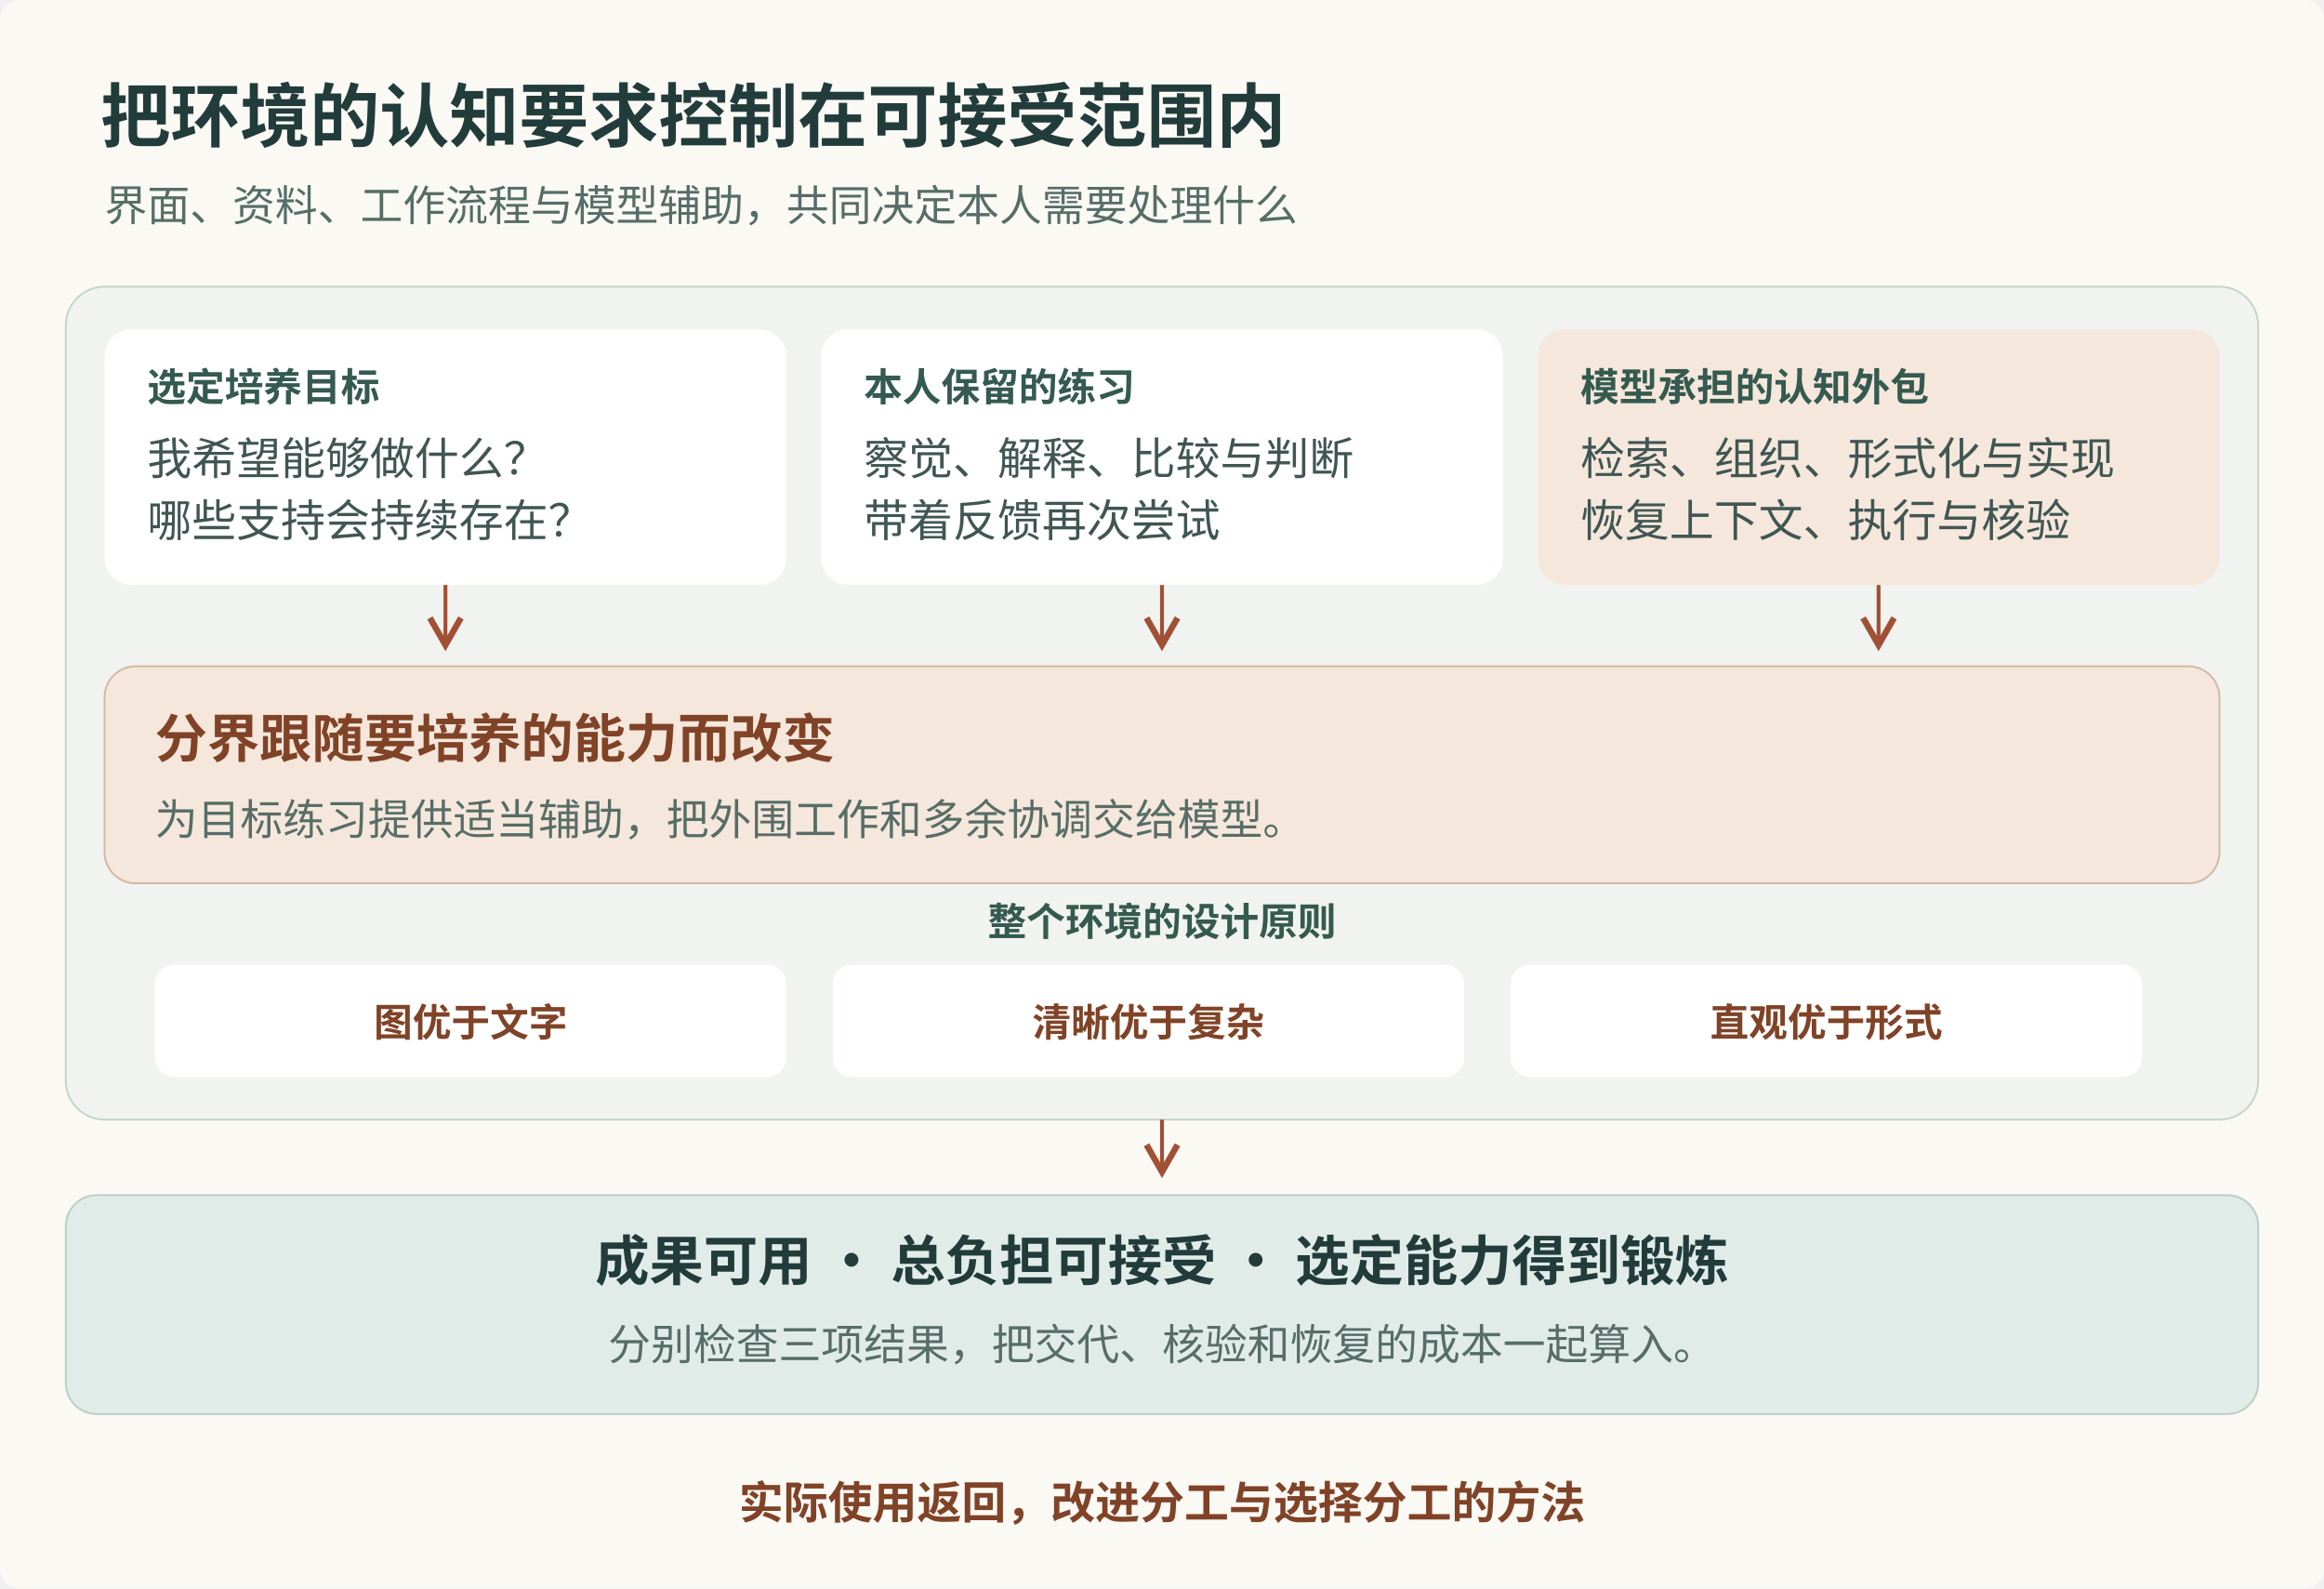
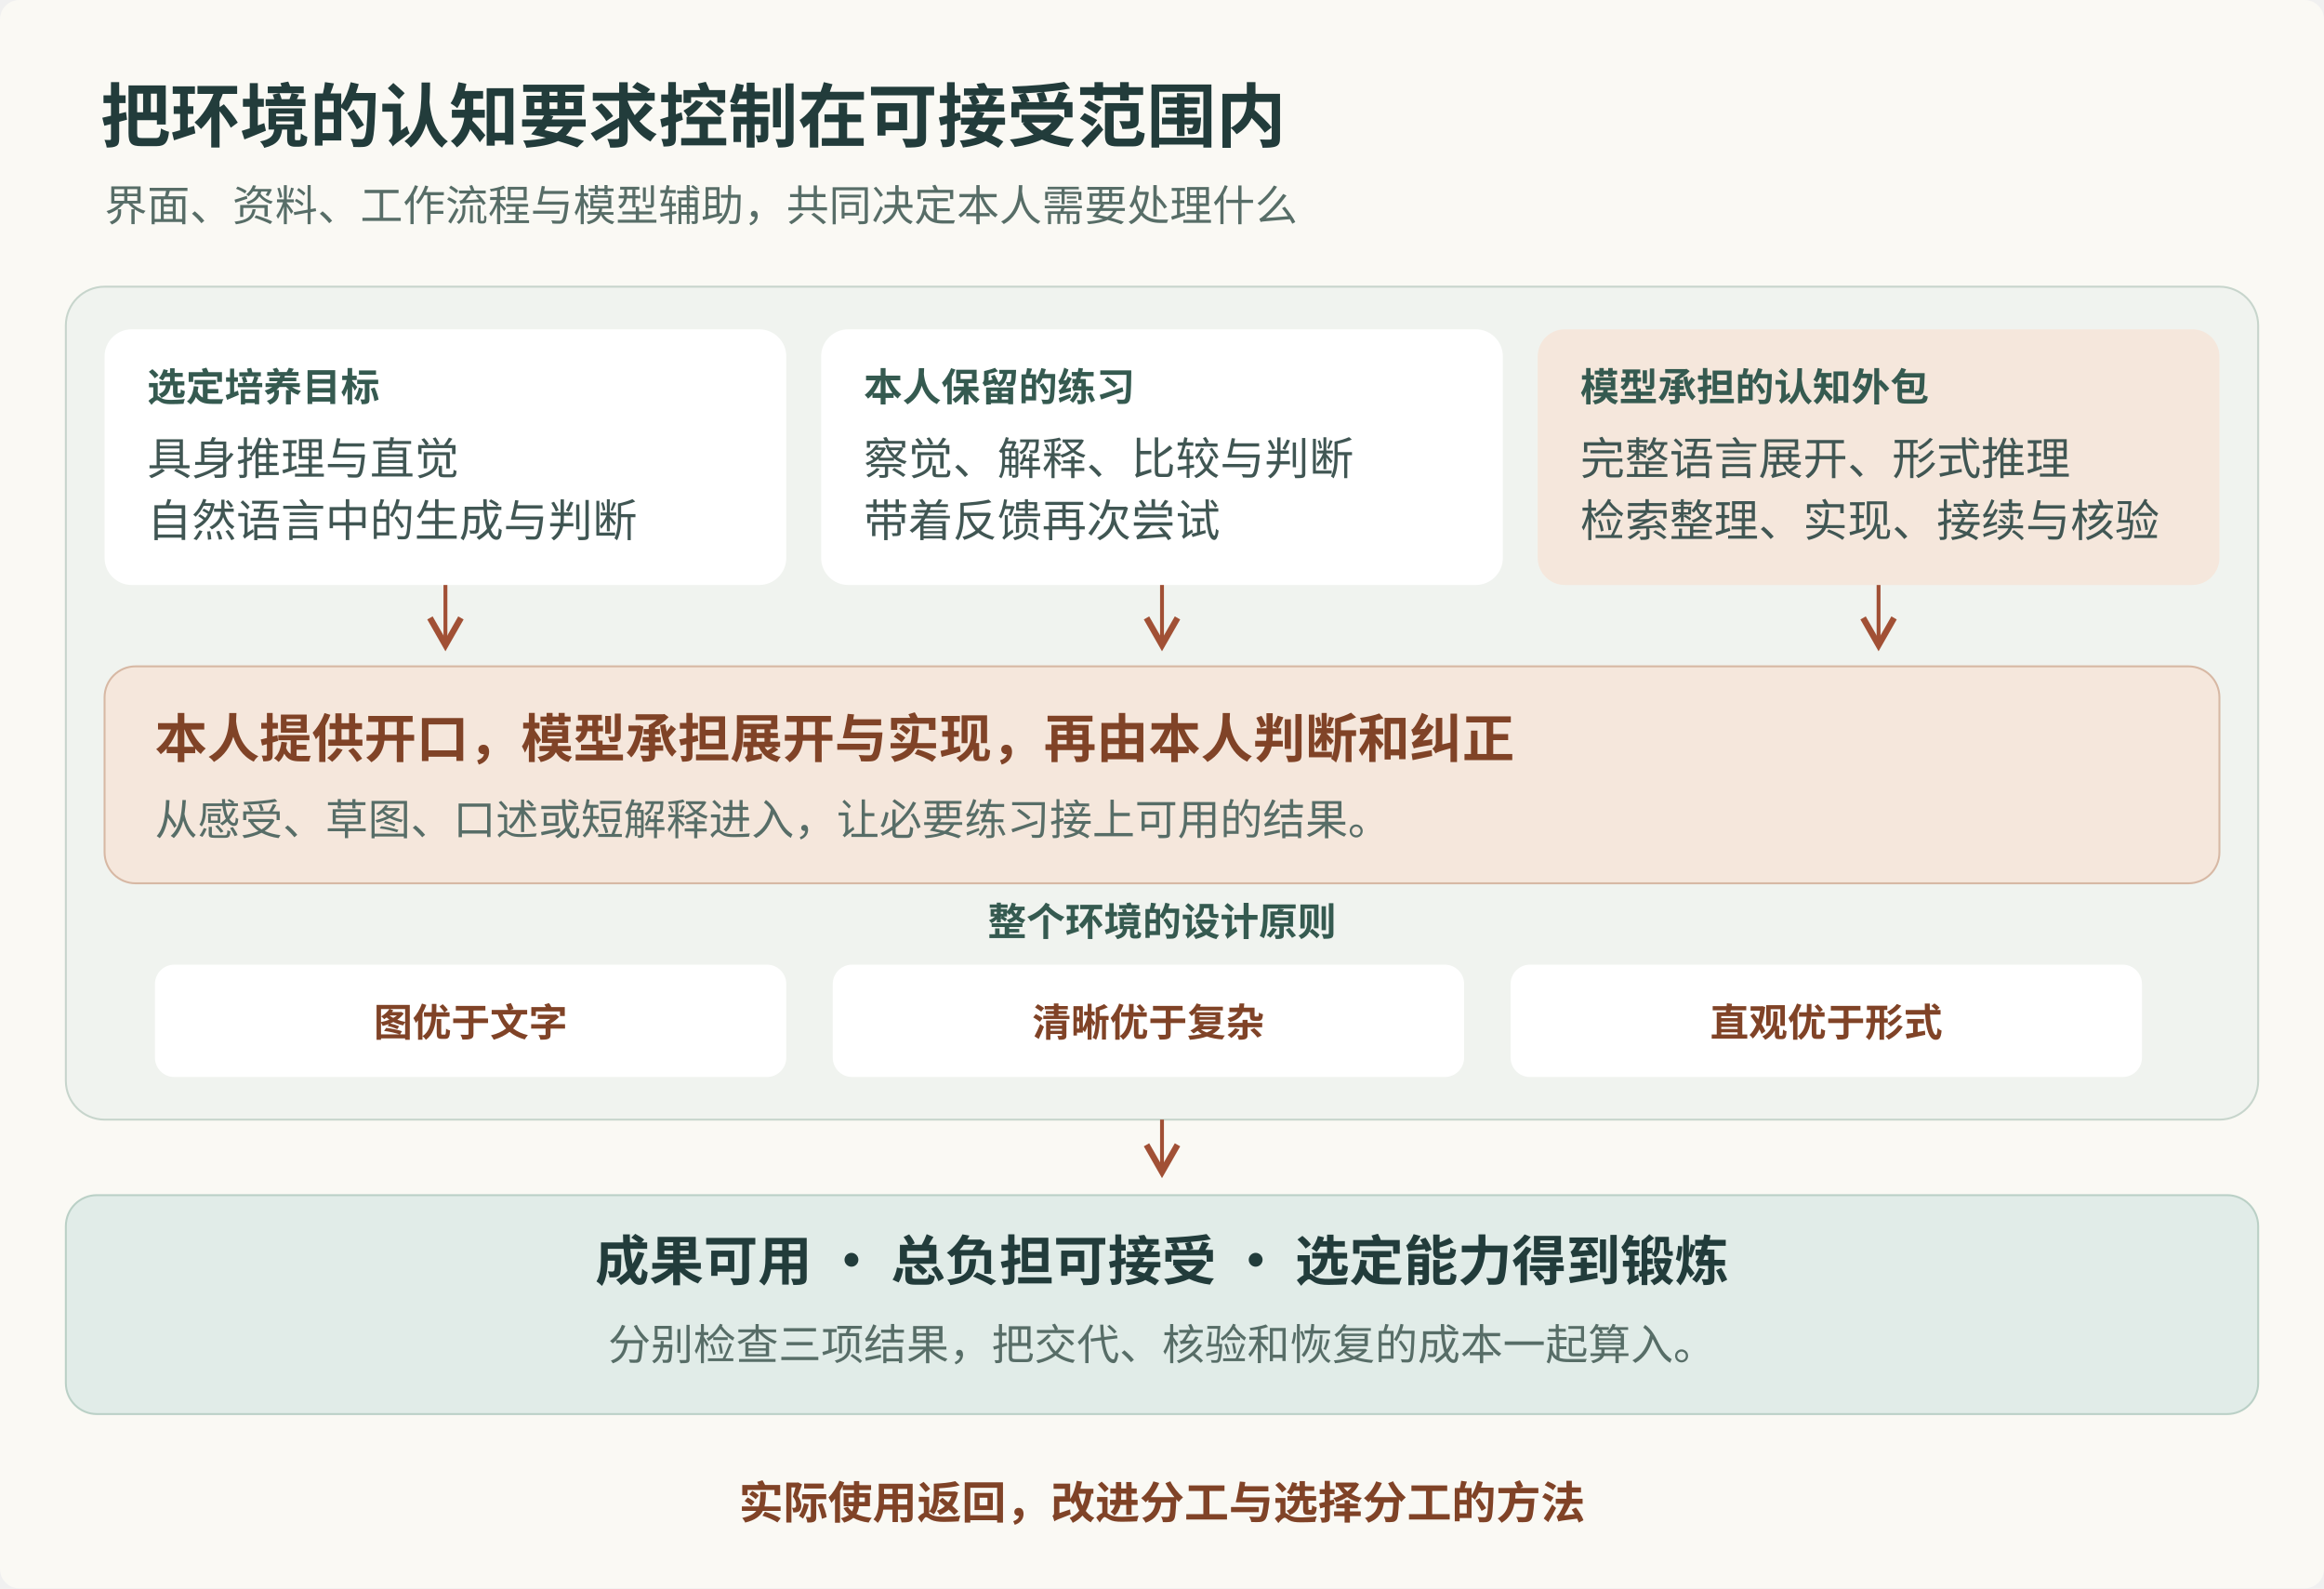
<svg xmlns="http://www.w3.org/2000/svg" role="img" aria-labelledby="title desc" viewBox="0 0 1200 820">
  <style>text{font-family:"PingFang SC","Noto Sans CJK SC","Microsoft YaHei",sans-serif}.title{font-size:36px;font-weight:600;fill:#223c3b}.sub{font-size:22px;fill:#576d67}.label{font-size:20px;font-weight:600;fill:#355a50}.body{font-size:23px;fill:#405653}.focus{font-size:27px;font-weight:600;fill:#804327}.rule{font-size:20px;font-weight:700;fill:#804327}.result{font-size:28px;font-weight:600;fill:#223c3b}.return{font-size:23px;font-weight:600;fill:#804327}</style>
  <defs>
    <marker id="arrow" markerWidth="10" markerHeight="10" refX="8" refY="5" orient="auto">
      <path d="M1 1L8 5L1 9" fill="none" stroke="#a15035" stroke-width="1.6" />
    </marker>
  </defs>
  <rect width="1200" height="820" rx="10" fill="#faf9f4" />
  <rect x="34" y="148" width="1132" height="430" rx="20" fill="#f0f3ef" stroke="#c7d5cc" />
  <text x="52" y="73" class="title">把环境的认知要求控制在可接受范围内</text>
  <text x="54" y="114" class="sub">界面、资料、工作流程与模型辅助，共同决定本人需要处理什么</text>
  <rect x="54" y="170" width="352" height="132" rx="14" fill="#ffffff" />
  <text x="76" y="207" class="label">选定培养目标</text>
-   <text x="76" y="245" class="body">我希望能够做什么？</text>
-   <text x="76" y="277" class="body">哪些支持会持续存在？</text>
+   <text x="76" y="245" class="body">具身推理与直觉</text>
+   <text x="76" y="277" class="body">自然语言中的生成与判断</text>
  <rect x="424" y="170" width="352" height="132" rx="14" fill="#ffffff" />
  <text x="446" y="207" class="label">本人保留的练习</text>
  <text x="446" y="245" class="body">察觉、解释、比较与判断</text>
  <text x="446" y="277" class="body">带着反馈再次尝试</text>
  <rect x="794" y="170" width="352" height="132" rx="14" fill="#f5e7dc" />
  <text x="816" y="207" class="label">模型承担的认知外包</text>
-   <text x="816" y="245" class="body">检索、组织、形式化与实现</text>
-   <text x="816" y="277" class="body">恢复上下文、执行与核验</text>
+   <text x="816" y="245" class="body">完整语言展开、形式推理</text>
+   <text x="816" y="277" class="body">检索整理、实现、接续与核验</text>
  <path d="M230 302V333" stroke="#a15035" stroke-width="2" marker-end="url(#arrow)" />
  <path d="M600 302V333" stroke="#a15035" stroke-width="2" marker-end="url(#arrow)" />
  <path d="M970 302V333" stroke="#a15035" stroke-width="2" marker-end="url(#arrow)" />
  <rect x="54" y="344" width="1092" height="112" rx="16" fill="#f5e7dc" stroke="#d7b8a4" />
-   <text x="80" y="391" class="focus">分界跟随要培养的能力而改变</text>
-   <text x="80" y="431" class="sub">为目标练习提供适当辅助，把外围工作和多余协调交给模型。</text>
+   <text x="80" y="391" class="focus">本人提供开口，模型承担展开与实现，再由本人判断和纠正</text>
+   <text x="80" y="431" class="sub">从感受、草图、口述或短解释进入，让必要练习接上可用的结果。</text>
  <text x="600" y="483" class="label" text-anchor="middle">整个环境的设计原则</text>
  <rect x="80" y="498" width="326" height="58" rx="10" fill="#ffffff" />
  <text x="243" y="535" class="rule" text-anchor="middle">图优于文字</text>
  <rect x="430" y="498" width="326" height="58" rx="10" fill="#ffffff" />
  <text x="593" y="535" class="rule" text-anchor="middle">清晰优于复杂</text>
  <rect x="780" y="498" width="326" height="58" rx="10" fill="#ffffff" />
  <text x="943" y="535" class="rule" text-anchor="middle">直观优于形式</text>
  <path d="M600 578V605" stroke="#a15035" stroke-width="2" marker-end="url(#arrow)" />
  <rect x="34" y="617" width="1132" height="113" rx="16" fill="#e1ece8" stroke="#bad0c6" />
  <text x="600" y="661" class="result" text-anchor="middle">成果可用 · 总负担可接受 · 选定能力得到锻炼</text>
  <text x="600" y="702" class="sub" text-anchor="middle">分别检查三项结果，把交代、核验和恢复的成本一起算入。</text>
  <text x="600" y="784" class="return" text-anchor="middle">实际使用返回，改进分工与选择分工的方法</text>
</svg>
